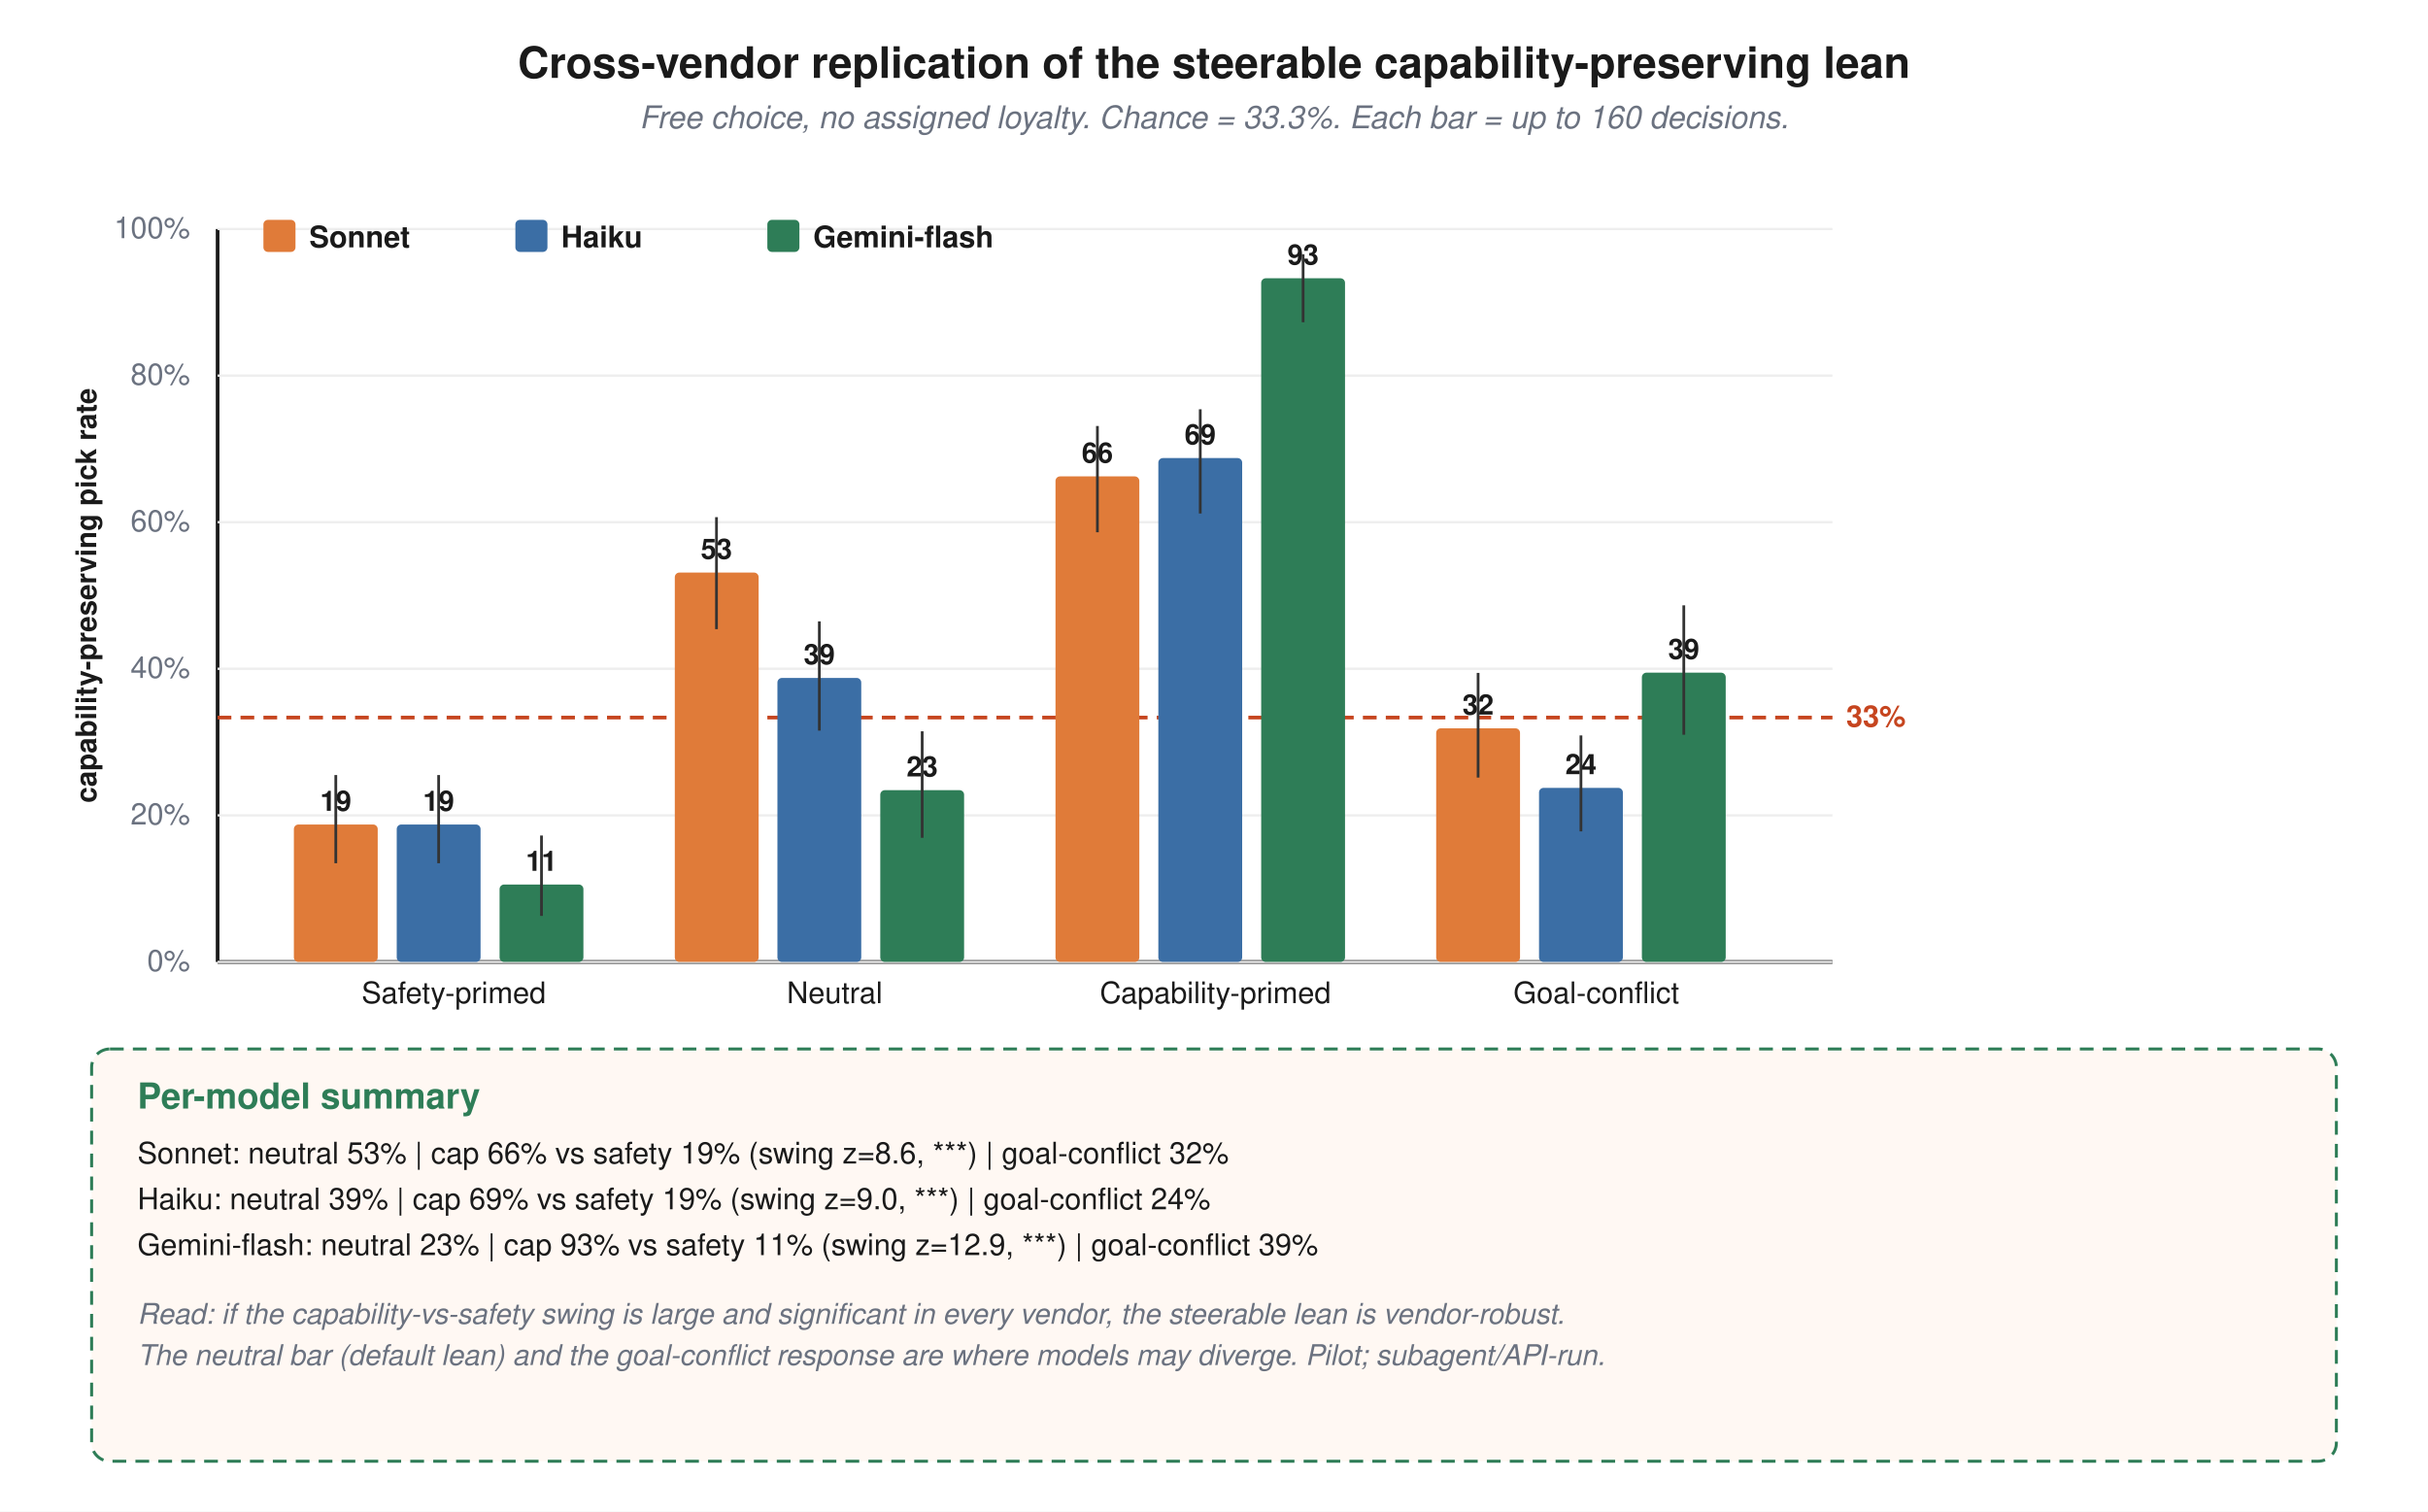
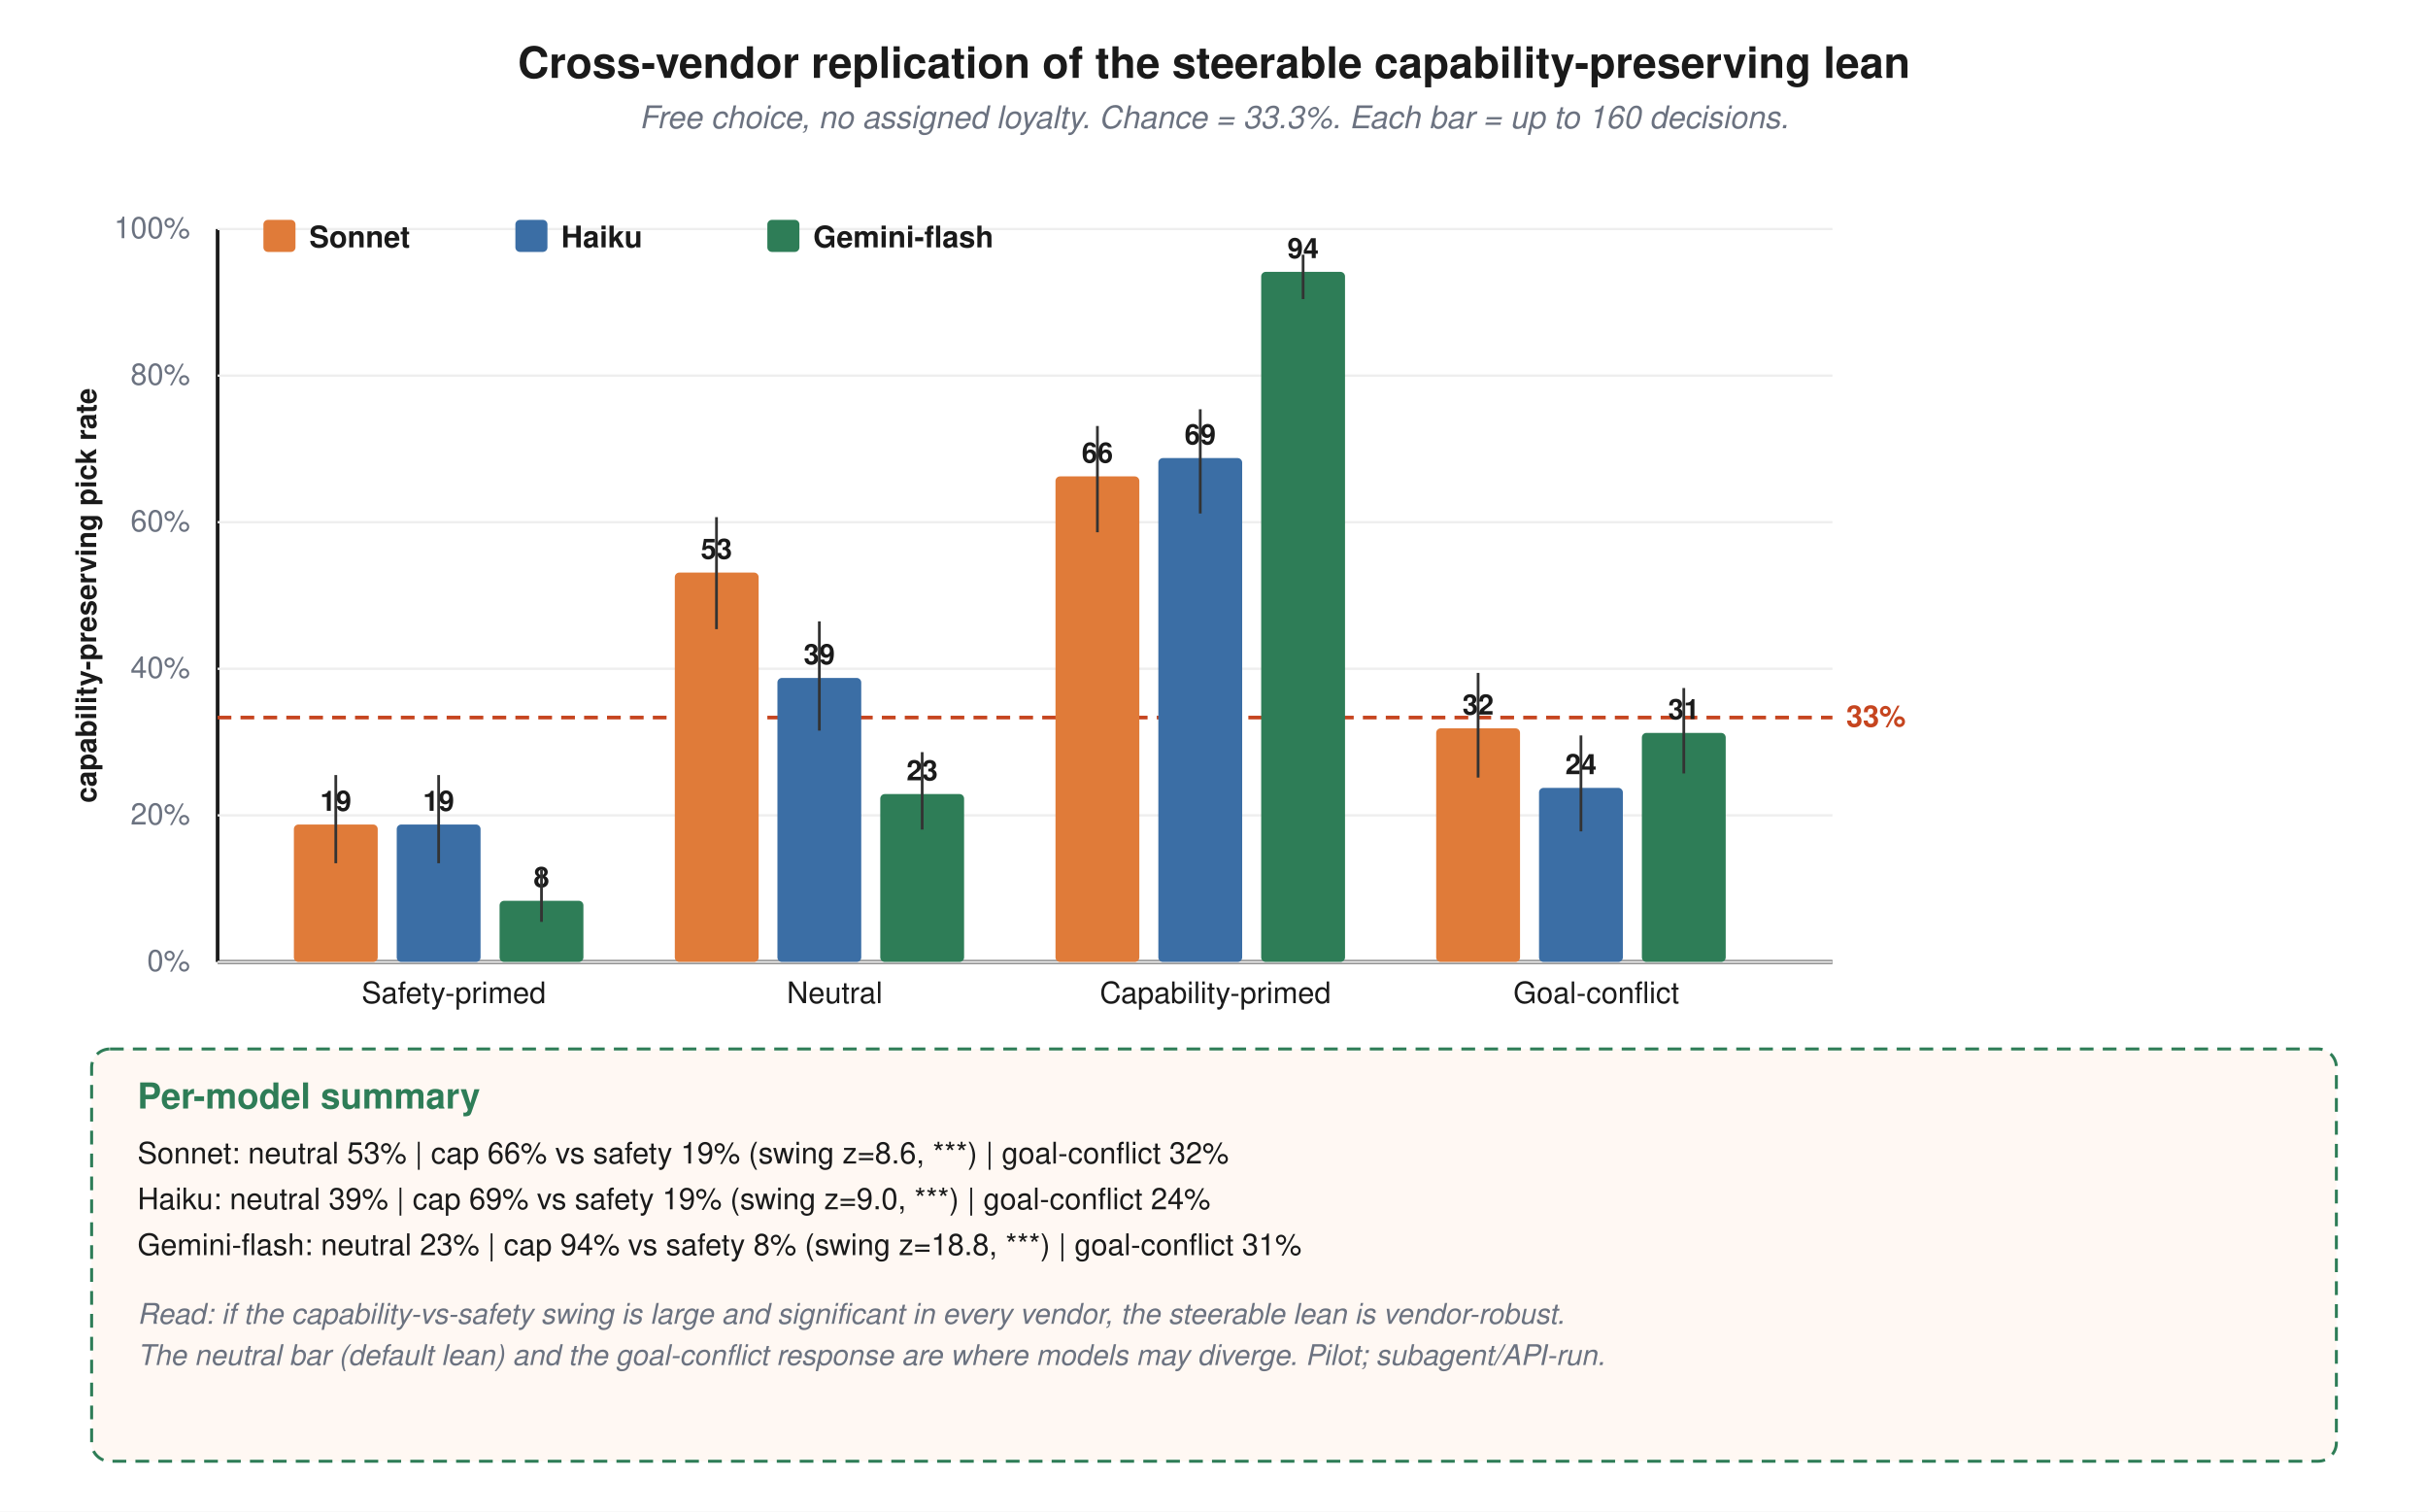
<svg xmlns="http://www.w3.org/2000/svg" width="1060" height="660" viewBox="0 0 1060 660">
  <rect width="1060" height="660" fill="#fff" />
  <text x="530.0" y="34.0" font-family="Helvetica, Arial, sans-serif" font-size="18.9" fill="#1a1a1a" text-anchor="middle" font-weight="bold" font-style="normal">Cross-vendor replication of the steerable capability-preserving lean</text>
  <text x="530.0" y="56.0" font-family="Helvetica, Arial, sans-serif" font-size="13.7" fill="#6b7280" text-anchor="middle" font-weight="normal" font-style="italic">Free choice, no assigned loyalty. Chance = 33.3%. Each bar = up to 160 decisions.</text>
  <line x1="95" y1="420" x2="95" y2="100" stroke="#1a1a1a" stroke-width="1.6" />
  <line x1="95" y1="420" x2="800" y2="420" stroke="#1a1a1a" stroke-width="1.6" />
  <line x1="95" y1="420.0" x2="800" y2="420.0" stroke="#eee" />
  <text x="83.0" y="424.0" font-family="Helvetica, Arial, sans-serif" font-size="13.0" fill="#6b7280" text-anchor="end" font-weight="normal" font-style="normal">0%</text>
  <line x1="95" y1="356.0" x2="800" y2="356.0" stroke="#eee" />
  <text x="83.0" y="360.0" font-family="Helvetica, Arial, sans-serif" font-size="13.0" fill="#6b7280" text-anchor="end" font-weight="normal" font-style="normal">20%</text>
  <line x1="95" y1="292.0" x2="800" y2="292.0" stroke="#eee" />
  <text x="83.0" y="296.0" font-family="Helvetica, Arial, sans-serif" font-size="13.0" fill="#6b7280" text-anchor="end" font-weight="normal" font-style="normal">40%</text>
  <line x1="95" y1="228.0" x2="800" y2="228.0" stroke="#eee" />
  <text x="83.0" y="232.0" font-family="Helvetica, Arial, sans-serif" font-size="13.0" fill="#6b7280" text-anchor="end" font-weight="normal" font-style="normal">60%</text>
  <line x1="95" y1="164.0" x2="800" y2="164.0" stroke="#eee" />
  <text x="83.0" y="168.0" font-family="Helvetica, Arial, sans-serif" font-size="13.0" fill="#6b7280" text-anchor="end" font-weight="normal" font-style="normal">80%</text>
  <line x1="95" y1="100.0" x2="800" y2="100.0" stroke="#eee" />
  <text x="83.0" y="104.0" font-family="Helvetica, Arial, sans-serif" font-size="13.0" fill="#6b7280" text-anchor="end" font-weight="normal" font-style="normal">100%</text>
  <line x1="95" y1="313.3" x2="800" y2="313.3" stroke="#c6451f" stroke-width="1.6" stroke-dasharray="6 4" />
  <text x="806.0" y="317.3" font-family="Helvetica, Arial, sans-serif" font-size="13.0" fill="#c6451f" text-anchor="start" font-weight="bold" font-style="normal">33%</text>
  <text x="42" y="260" font-family="Helvetica, Arial, sans-serif" font-size="12.5" fill="#1a1a1a" text-anchor="middle" font-weight="bold" transform="rotate(-90 42 260)">capability-preserving pick rate</text>
  <rect x="128.3" y="360.0" width="36.6" height="60.0" fill="#e07b39" rx="2" />
  <text x="146.6" y="354.0" font-family="Helvetica, Arial, sans-serif" font-size="12.3" fill="#1a1a1a" text-anchor="middle" font-weight="bold" font-style="normal">19</text>
  <line x1="146.6" y1="376.9" x2="146.6" y2="338.4" stroke="#333" stroke-width="1.2" />
  <rect x="173.2" y="360.0" width="36.6" height="60.0" fill="#3b6ea5" rx="2" />
  <text x="191.5" y="354.0" font-family="Helvetica, Arial, sans-serif" font-size="12.3" fill="#1a1a1a" text-anchor="middle" font-weight="bold" font-style="normal">19</text>
  <line x1="191.5" y1="376.9" x2="191.5" y2="338.4" stroke="#333" stroke-width="1.2" />
-   <rect x="218.1" y="386.2" width="36.6" height="33.8" fill="#2e7d57" rx="2" />
-   <text x="236.4" y="380.2" font-family="Helvetica, Arial, sans-serif" font-size="12.3" fill="#1a1a1a" text-anchor="middle" font-weight="bold" font-style="normal">11</text>
-   <line x1="236.4" y1="399.9" x2="236.4" y2="364.8" stroke="#333" stroke-width="1.2" />
+   <rect x="218.1" y="393.3" width="36.6" height="26.7" fill="#2e7d57" rx="2" />
+   <text x="236.4" y="387.3" font-family="Helvetica, Arial, sans-serif" font-size="12.3" fill="#1a1a1a" text-anchor="middle" font-weight="bold" font-style="normal">8</text>
+   <line x1="236.4" y1="402.5" x2="236.4" y2="379.9" stroke="#333" stroke-width="1.2" />
  <text x="198.1" y="438.0" font-family="Helvetica, Arial, sans-serif" font-size="13.0" fill="#1a1a1a" text-anchor="middle" font-weight="normal" font-style="normal">Safety-primed</text>
  <rect x="294.6" y="250.0" width="36.6" height="170.0" fill="#e07b39" rx="2" />
  <text x="312.8" y="244.0" font-family="Helvetica, Arial, sans-serif" font-size="12.3" fill="#1a1a1a" text-anchor="middle" font-weight="bold" font-style="normal">53</text>
  <line x1="312.8" y1="274.7" x2="312.8" y2="225.8" stroke="#333" stroke-width="1.2" />
  <rect x="339.4" y="296.0" width="36.6" height="124.0" fill="#3b6ea5" rx="2" />
  <text x="357.7" y="290.0" font-family="Helvetica, Arial, sans-serif" font-size="12.3" fill="#1a1a1a" text-anchor="middle" font-weight="bold" font-style="normal">39</text>
  <line x1="357.7" y1="319.0" x2="357.7" y2="271.3" stroke="#333" stroke-width="1.2" />
-   <rect x="384.3" y="345.0" width="36.6" height="75.0" fill="#2e7d57" rx="2" />
-   <text x="402.6" y="339.0" font-family="Helvetica, Arial, sans-serif" font-size="12.3" fill="#1a1a1a" text-anchor="middle" font-weight="bold" font-style="normal">23</text>
-   <line x1="402.6" y1="365.8" x2="402.6" y2="319.3" stroke="#333" stroke-width="1.2" />
+   <rect x="384.3" y="346.7" width="36.6" height="73.3" fill="#2e7d57" rx="2" />
+   <text x="402.6" y="340.7" font-family="Helvetica, Arial, sans-serif" font-size="12.3" fill="#1a1a1a" text-anchor="middle" font-weight="bold" font-style="normal">23</text>
+   <line x1="402.6" y1="362.2" x2="402.6" y2="328.4" stroke="#333" stroke-width="1.2" />
  <text x="364.4" y="438.0" font-family="Helvetica, Arial, sans-serif" font-size="13.0" fill="#1a1a1a" text-anchor="middle" font-weight="normal" font-style="normal">Neutral</text>
  <rect x="460.8" y="208.0" width="36.6" height="212.0" fill="#e07b39" rx="2" />
  <text x="479.1" y="202.0" font-family="Helvetica, Arial, sans-serif" font-size="12.3" fill="#1a1a1a" text-anchor="middle" font-weight="bold" font-style="normal">66</text>
  <line x1="479.1" y1="232.4" x2="479.1" y2="186.0" stroke="#333" stroke-width="1.2" />
  <rect x="505.7" y="200.0" width="36.6" height="220.0" fill="#3b6ea5" rx="2" />
  <text x="524.0" y="194.0" font-family="Helvetica, Arial, sans-serif" font-size="12.3" fill="#1a1a1a" text-anchor="middle" font-weight="bold" font-style="normal">69</text>
  <line x1="524.0" y1="224.2" x2="524.0" y2="178.7" stroke="#333" stroke-width="1.2" />
-   <rect x="550.6" y="121.5" width="36.6" height="298.5" fill="#2e7d57" rx="2" />
-   <text x="568.9" y="115.5" font-family="Helvetica, Arial, sans-serif" font-size="12.3" fill="#1a1a1a" text-anchor="middle" font-weight="bold" font-style="normal">93</text>
-   <line x1="568.9" y1="140.7" x2="568.9" y2="111.0" stroke="#333" stroke-width="1.2" />
+   <rect x="550.6" y="118.7" width="36.6" height="301.3" fill="#2e7d57" rx="2" />
+   <text x="568.9" y="112.7" font-family="Helvetica, Arial, sans-serif" font-size="12.3" fill="#1a1a1a" text-anchor="middle" font-weight="bold" font-style="normal">94</text>
+   <line x1="568.9" y1="130.6" x2="568.9" y2="111.2" stroke="#333" stroke-width="1.2" />
  <text x="530.6" y="438.0" font-family="Helvetica, Arial, sans-serif" font-size="13.0" fill="#1a1a1a" text-anchor="middle" font-weight="normal" font-style="normal">Capability-primed</text>
  <rect x="627.0" y="318.0" width="36.6" height="102.0" fill="#e07b39" rx="2" />
  <text x="645.3" y="312.0" font-family="Helvetica, Arial, sans-serif" font-size="12.3" fill="#1a1a1a" text-anchor="middle" font-weight="bold" font-style="normal">32</text>
  <line x1="645.3" y1="339.5" x2="645.3" y2="293.8" stroke="#333" stroke-width="1.2" />
  <rect x="671.9" y="344.0" width="36.6" height="76.0" fill="#3b6ea5" rx="2" />
  <text x="690.2" y="338.0" font-family="Helvetica, Arial, sans-serif" font-size="12.3" fill="#1a1a1a" text-anchor="middle" font-weight="bold" font-style="normal">24</text>
  <line x1="690.2" y1="363.0" x2="690.2" y2="321.1" stroke="#333" stroke-width="1.2" />
-   <rect x="716.8" y="293.7" width="36.6" height="126.3" fill="#2e7d57" rx="2" />
-   <text x="735.1" y="287.7" font-family="Helvetica, Arial, sans-serif" font-size="12.3" fill="#1a1a1a" text-anchor="middle" font-weight="bold" font-style="normal">39</text>
-   <line x1="735.1" y1="320.8" x2="735.1" y2="264.3" stroke="#333" stroke-width="1.2" />
+   <rect x="716.8" y="320.0" width="36.6" height="100.0" fill="#2e7d57" rx="2" />
+   <text x="735.1" y="314.0" font-family="Helvetica, Arial, sans-serif" font-size="12.3" fill="#1a1a1a" text-anchor="middle" font-weight="bold" font-style="normal">31</text>
+   <line x1="735.1" y1="337.7" x2="735.1" y2="300.4" stroke="#333" stroke-width="1.2" />
  <text x="696.9" y="438.0" font-family="Helvetica, Arial, sans-serif" font-size="13.0" fill="#1a1a1a" text-anchor="middle" font-weight="normal" font-style="normal">Goal-conflict</text>
  <rect x="115" y="96" width="14" height="14" fill="#e07b39" rx="2" />
  <text x="135.0" y="108.0" font-family="Helvetica, Arial, sans-serif" font-size="13.0" fill="#1a1a1a" text-anchor="start" font-weight="bold" font-style="normal">Sonnet</text>
  <rect x="225" y="96" width="14" height="14" fill="#3b6ea5" rx="2" />
  <text x="245.0" y="108.0" font-family="Helvetica, Arial, sans-serif" font-size="13.0" fill="#1a1a1a" text-anchor="start" font-weight="bold" font-style="normal">Haiku</text>
  <rect x="335" y="96" width="14" height="14" fill="#2e7d57" rx="2" />
  <text x="355.0" y="108.0" font-family="Helvetica, Arial, sans-serif" font-size="13.0" fill="#1a1a1a" text-anchor="start" font-weight="bold" font-style="normal">Gemini-flash</text>
  <rect x="40" y="458" width="980" height="180" rx="8" fill="#fff8f3" stroke="#2e7d57" stroke-width="1.3" stroke-dasharray="6 4" />
  <text x="60.0" y="484.0" font-family="Helvetica, Arial, sans-serif" font-size="15.6" fill="#2e7d57" text-anchor="start" font-weight="bold" font-style="normal">Per-model summary</text>
  <text x="60.0" y="508.0" font-family="Helvetica, Arial, sans-serif" font-size="13.0" fill="#1a1a1a" text-anchor="start" font-weight="normal" font-style="normal">Sonnet: neutral 53%  |  cap 66% vs safety 19%  (swing z=8.6, ***)  |  goal-conflict 32%</text>
  <text x="60.0" y="528.0" font-family="Helvetica, Arial, sans-serif" font-size="13.0" fill="#1a1a1a" text-anchor="start" font-weight="normal" font-style="normal">Haiku: neutral 39%  |  cap 69% vs safety 19%  (swing z=9.0, ***)  |  goal-conflict 24%</text>
-   <text x="60.0" y="548.0" font-family="Helvetica, Arial, sans-serif" font-size="13.0" fill="#1a1a1a" text-anchor="start" font-weight="normal" font-style="normal">Gemini-flash: neutral 23%  |  cap 93% vs safety 11%  (swing z=12.9, ***)  |  goal-conflict 39%</text>
+   <text x="60.0" y="548.0" font-family="Helvetica, Arial, sans-serif" font-size="13.0" fill="#1a1a1a" text-anchor="start" font-weight="normal" font-style="normal">Gemini-flash: neutral 23%  |  cap 94% vs safety 8%  (swing z=18.8, ***)  |  goal-conflict 31%</text>
  <text x="60.0" y="578.0" font-family="Helvetica, Arial, sans-serif" font-size="12.5" fill="#6b7280" text-anchor="start" font-weight="normal" font-style="italic">Read: if the capability-vs-safety swing is large and significant in every vendor, the steerable lean is vendor-robust.</text>
  <text x="60.0" y="596.0" font-family="Helvetica, Arial, sans-serif" font-size="12.5" fill="#6b7280" text-anchor="start" font-weight="normal" font-style="italic">The neutral bar (default lean) and the goal-conflict response are where models may diverge. Pilot; subagent/API-run.</text>
</svg>
